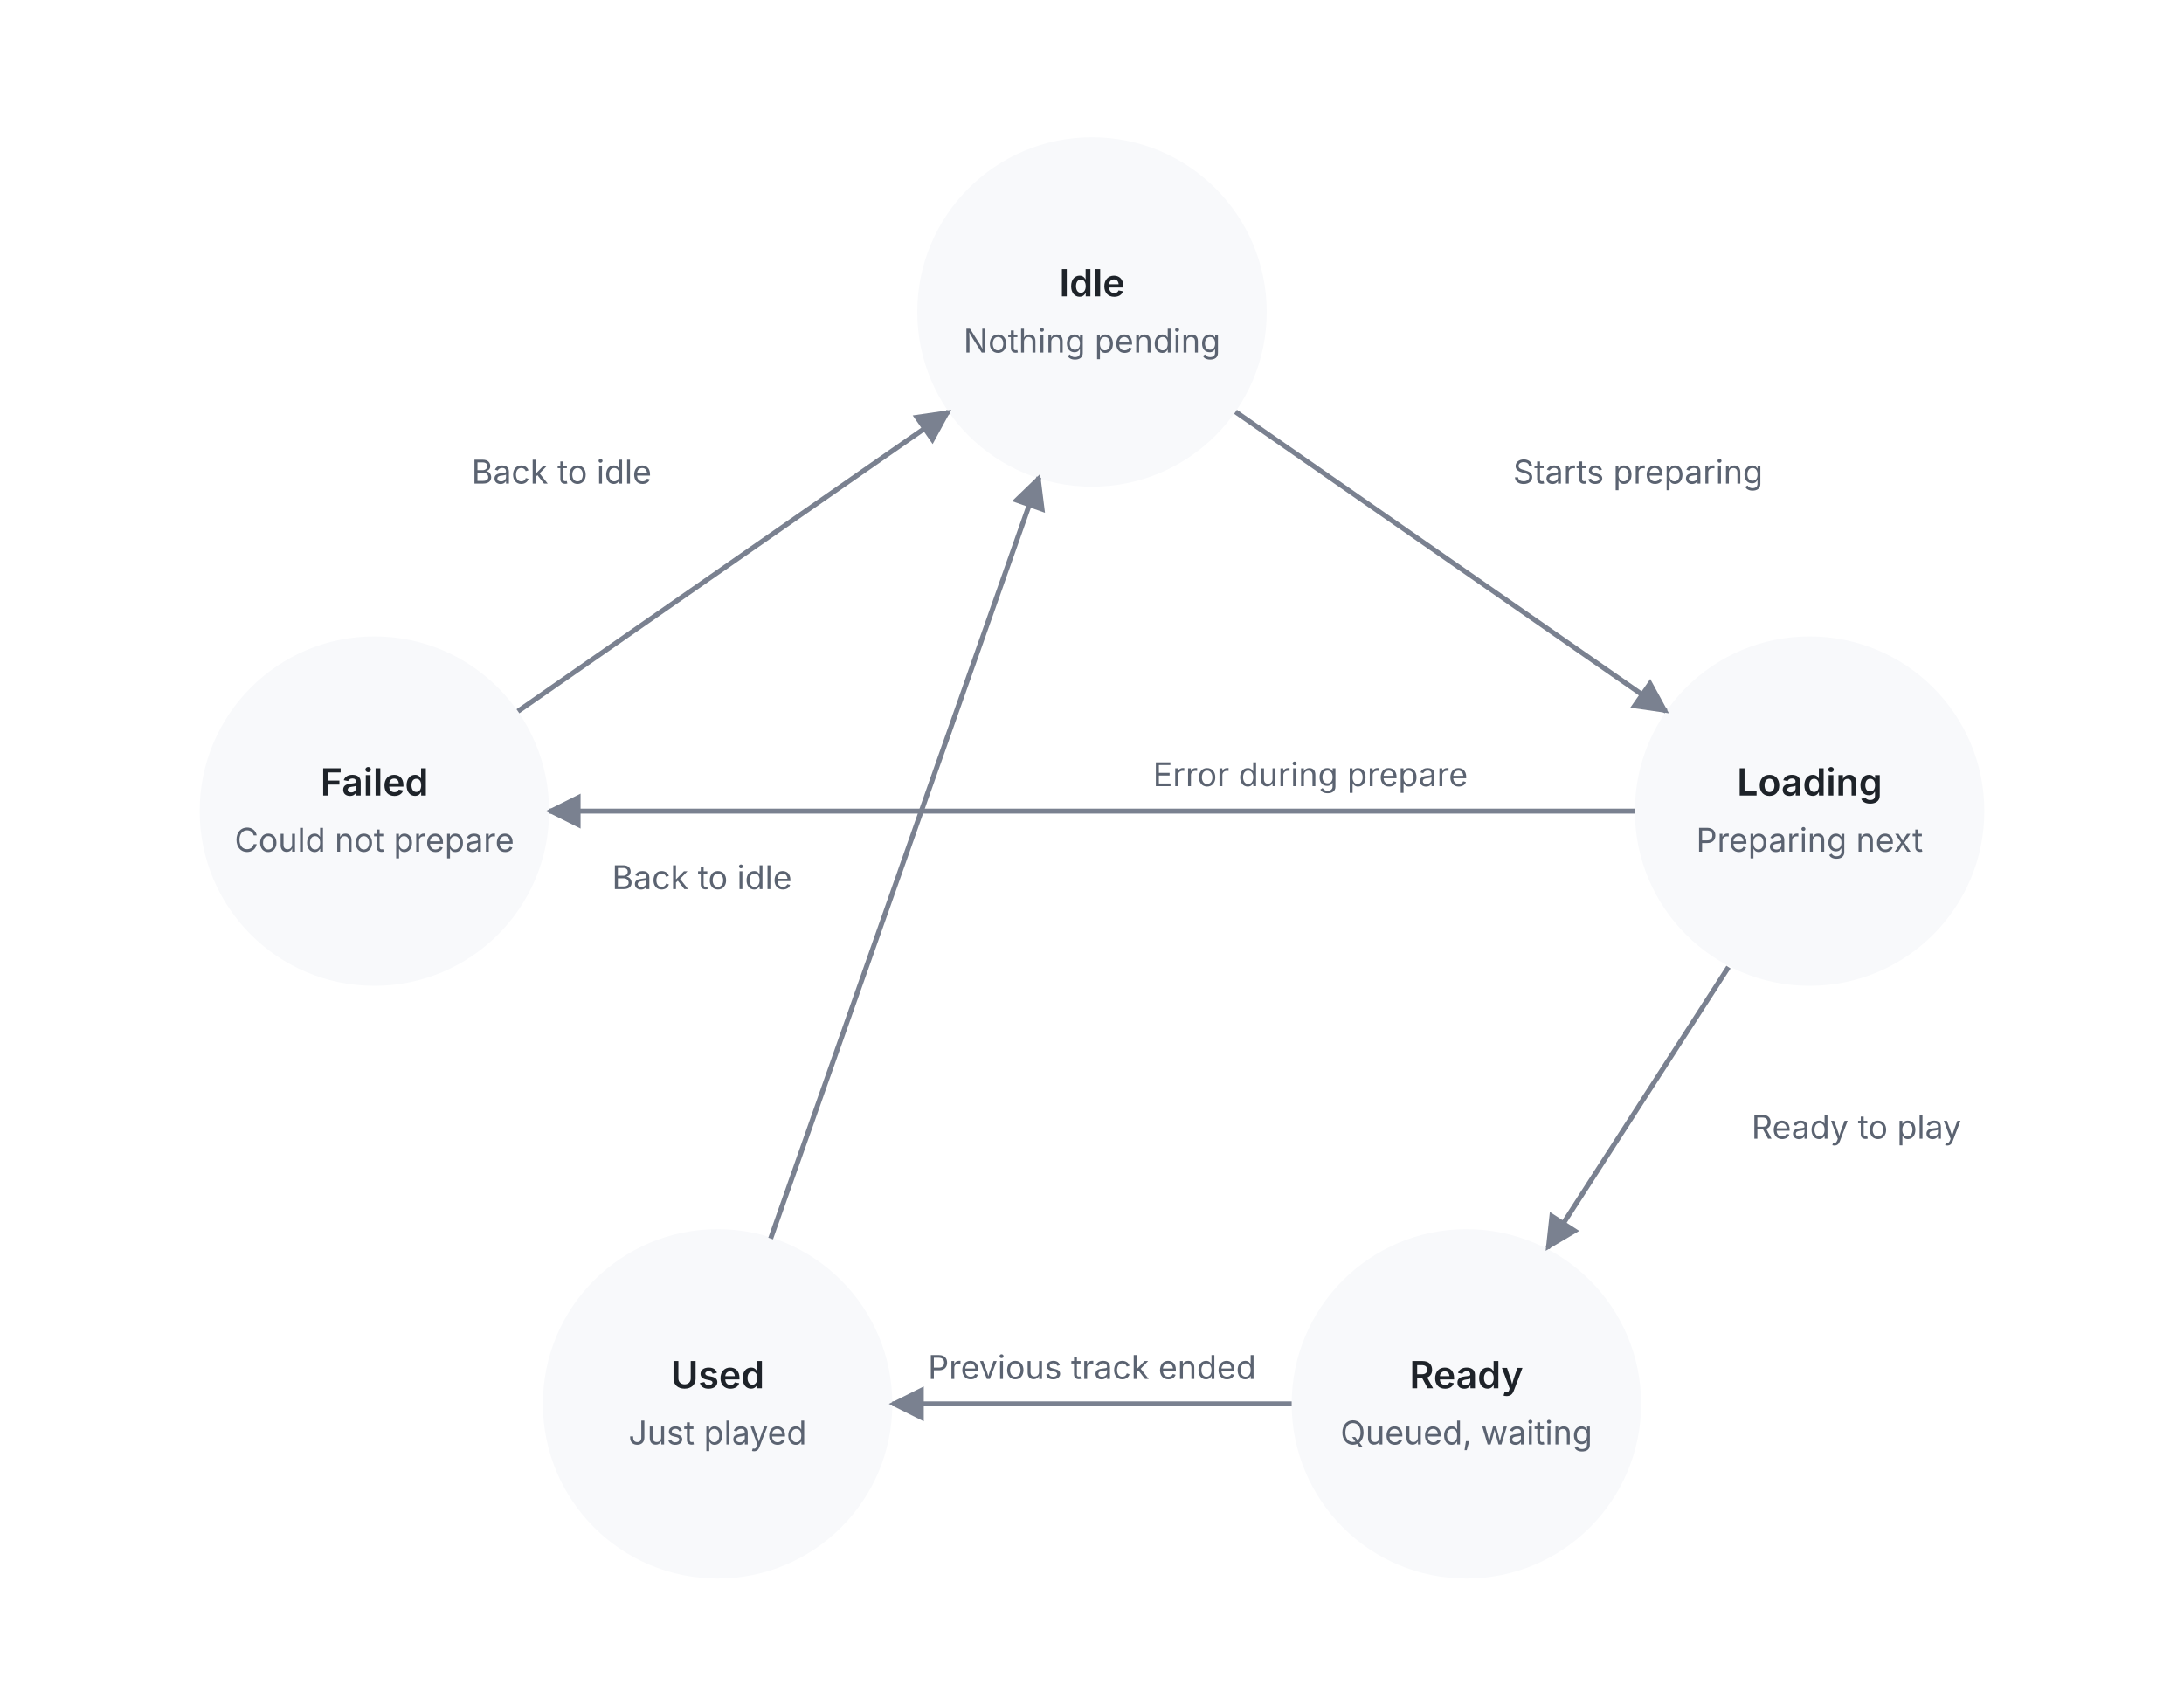
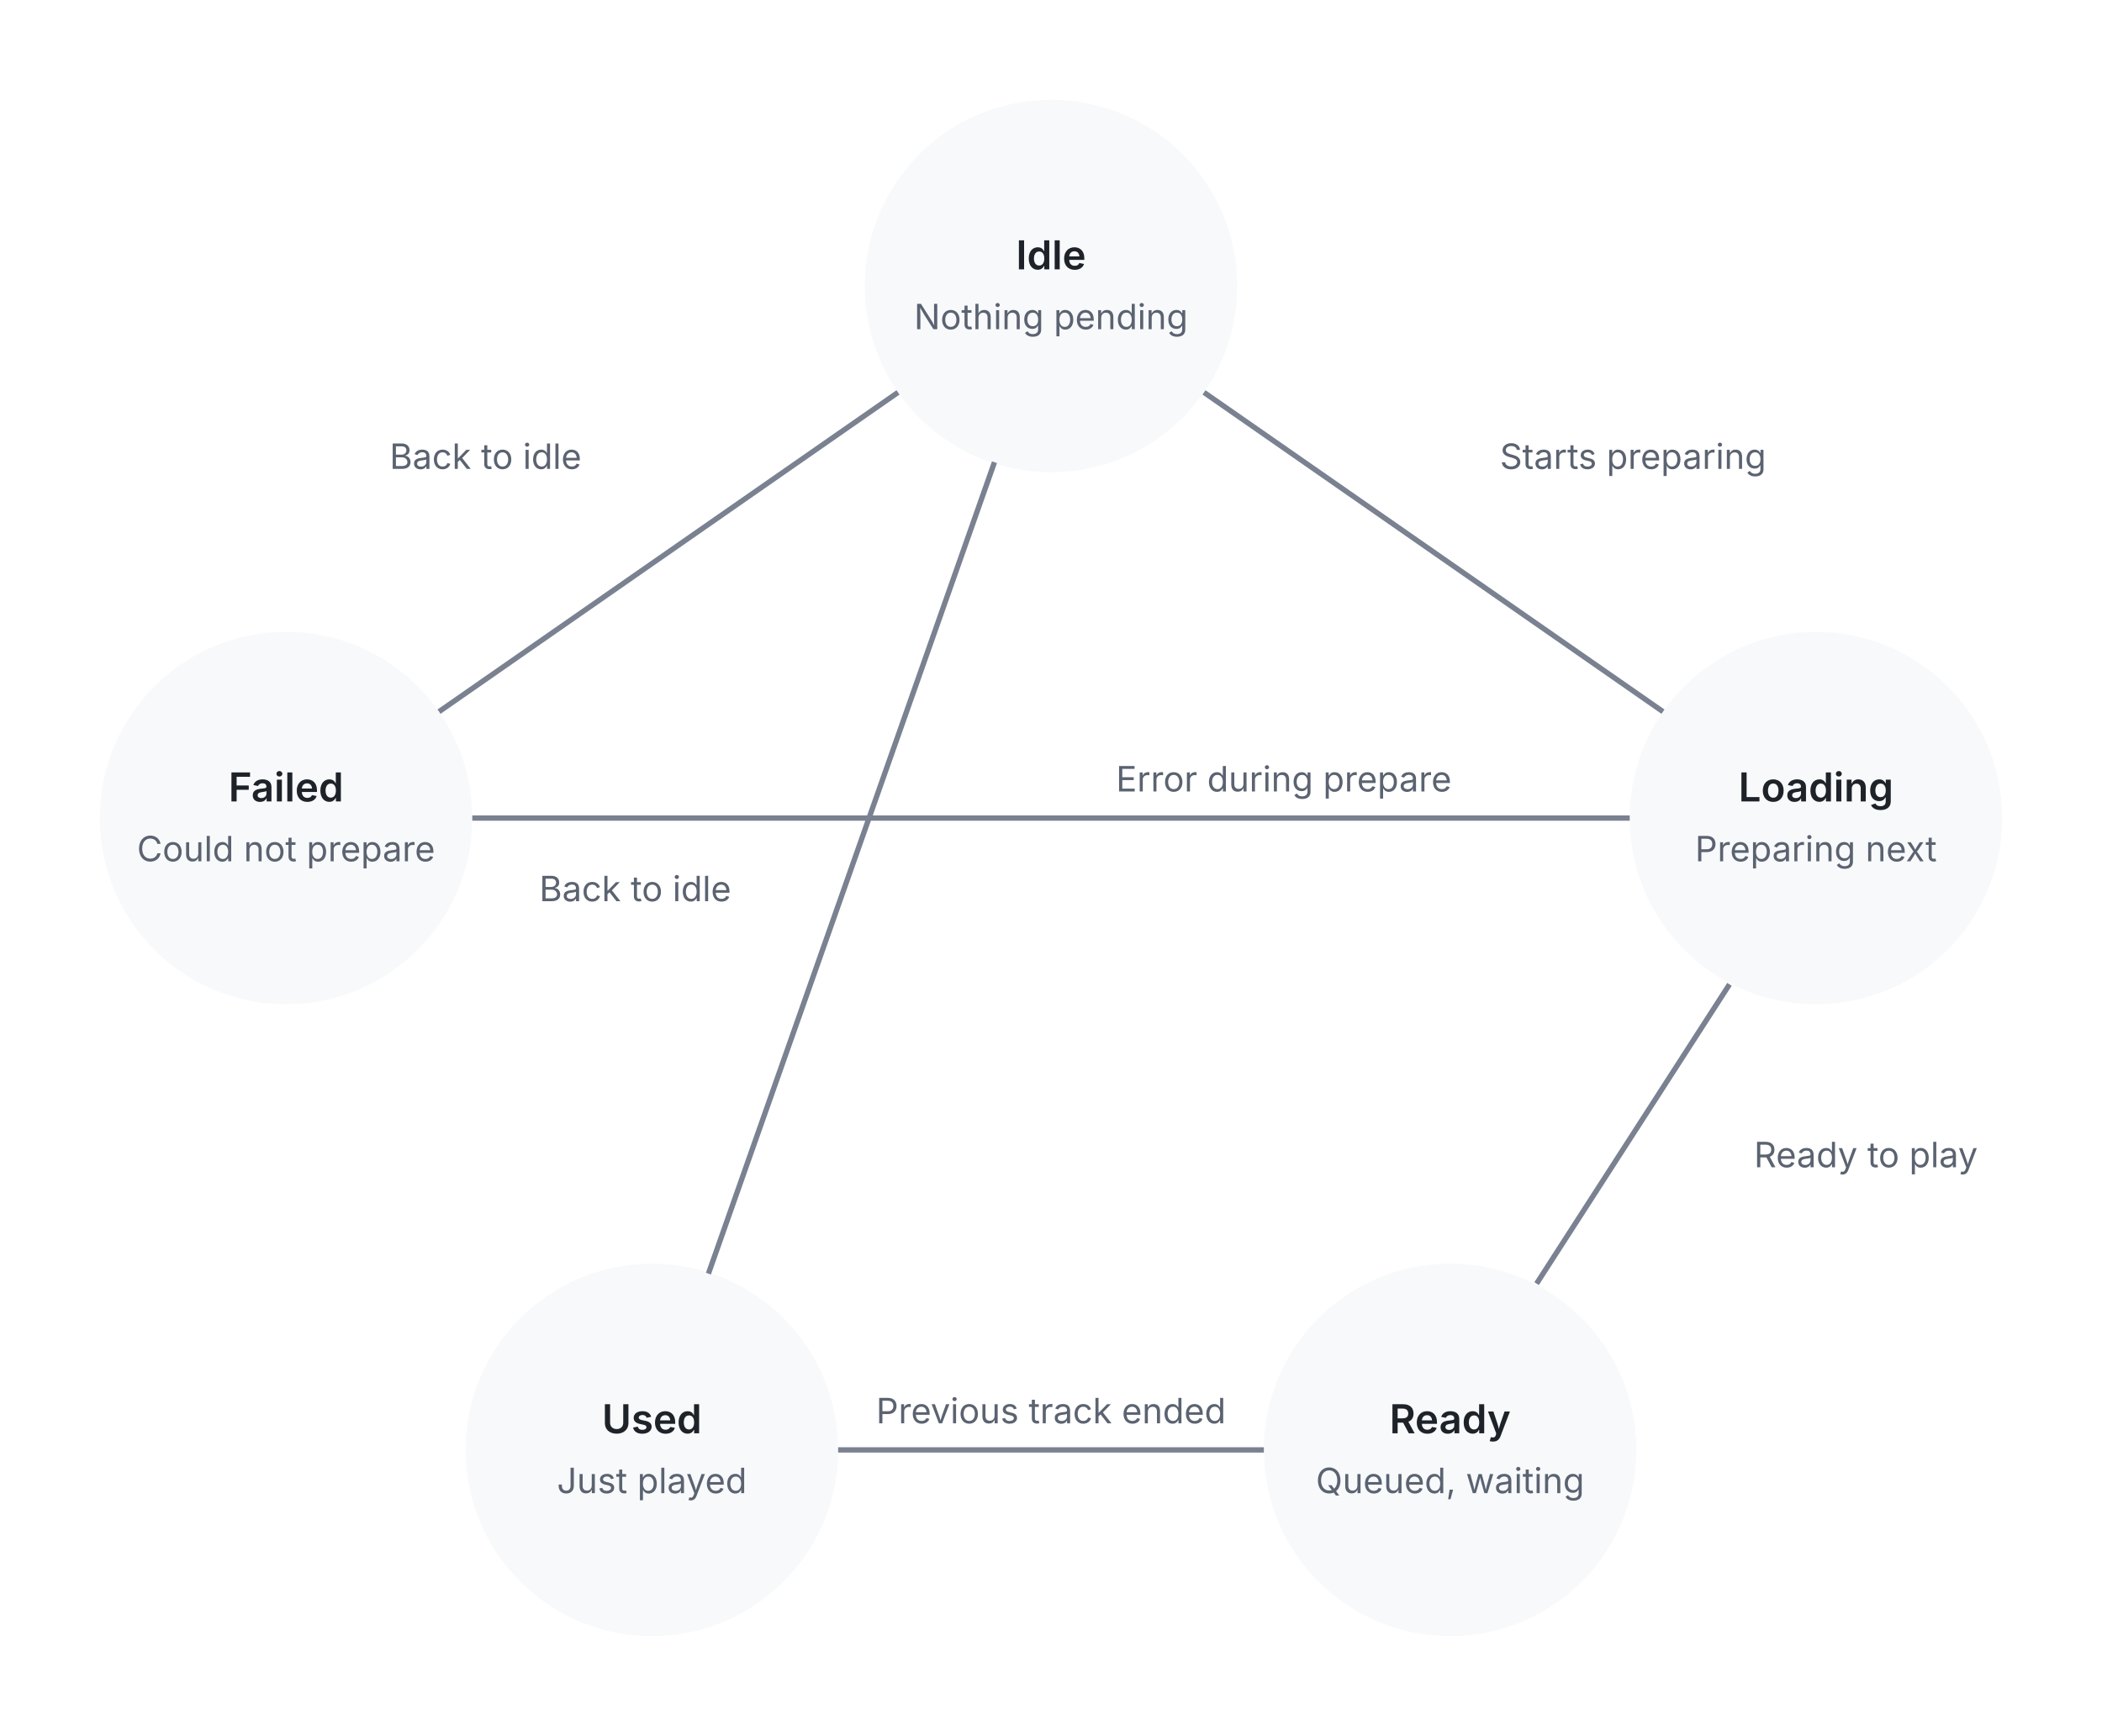
- <svg xmlns="http://www.w3.org/2000/svg" viewBox="0 0 700 540" font-family="system-ui, -apple-system, sans-serif" font-size="12" role="img" aria-label="Prefetch states">
+ <svg xmlns="http://www.w3.org/2000/svg" viewBox="34 14 632 522" font-family="system-ui, -apple-system, sans-serif" font-size="12" role="img" aria-label="Prefetch states">
  <defs>
-     <marker id="a" viewBox="0 0 10 10" refX="9" refY="5" markerWidth="7" markerHeight="7" orient="auto-start-reverse">
+     <marker id="a" viewBox="0 0 700 550" refX="9" refY="5" markerWidth="7" markerHeight="7" orient="auto-start-reverse">
      <path d="M0,0 L10,5 L0,10 z" fill="#7a8190" />
    </marker>
  </defs>
  <style>
    circle     { fill: #f8f9fb; }
    .lbl       { font-weight: 600; fill: #1e2329; }
    .sub       { fill: #5b6371; font-size: 10.5px; }
    .arrow     { stroke: #7a8190; stroke-width: 1.6; fill: none; marker-end: url(#a); }
    .edge-text { fill: #5b6371; font-size: 10.5px; }
    .title     { font-weight: 600; fill: #1e2329; }
  </style>
  <circle cx="350" cy="100" r="56" />
  <text class="lbl" x="350" y="95" text-anchor="middle">Idle</text>
  <text class="sub" x="350" y="113" text-anchor="middle">Nothing pending</text>
  <circle cx="580" cy="260" r="56" />
  <text class="lbl" x="580" y="255" text-anchor="middle">Loading</text>
  <text class="sub" x="580" y="273" text-anchor="middle">Preparing next</text>
  <circle cx="470" cy="450" r="56" />
  <text class="lbl" x="470" y="445" text-anchor="middle">Ready</text>
  <text class="sub" x="470" y="463" text-anchor="middle">Queued, waiting</text>
  <circle cx="230" cy="450" r="56" />
  <text class="lbl" x="230" y="445" text-anchor="middle">Used</text>
  <text class="sub" x="230" y="463" text-anchor="middle">Just played</text>
  <circle cx="120" cy="260" r="56" />
  <text class="lbl" x="120" y="255" text-anchor="middle">Failed</text>
  <text class="sub" x="120" y="273" text-anchor="middle">Could not prepare</text>
  <path class="arrow" d="M396,132 L534,228" />
  <text class="edge-text" x="525" y="155" text-anchor="middle">Starts preparing</text>
  <path class="arrow" d="M554,310 L496,400" />
  <text class="edge-text" x="595" y="365" text-anchor="middle">Ready to play</text>
  <path class="arrow" d="M414,450 L286,450" />
  <text class="edge-text" x="350" y="442" text-anchor="middle">Previous track ended</text>
  <path class="arrow" d="M247,397 L333,153" />
  <text class="edge-text" x="225" y="285" text-anchor="middle">Back to idle</text>
  <path class="arrow" d="M524,260 L176,260" />
  <text class="edge-text" x="420" y="252" text-anchor="middle">Error during prepare</text>
  <path class="arrow" d="M166,228 L304,132" />
  <text class="edge-text" x="180" y="155" text-anchor="middle">Back to idle</text>
</svg>
